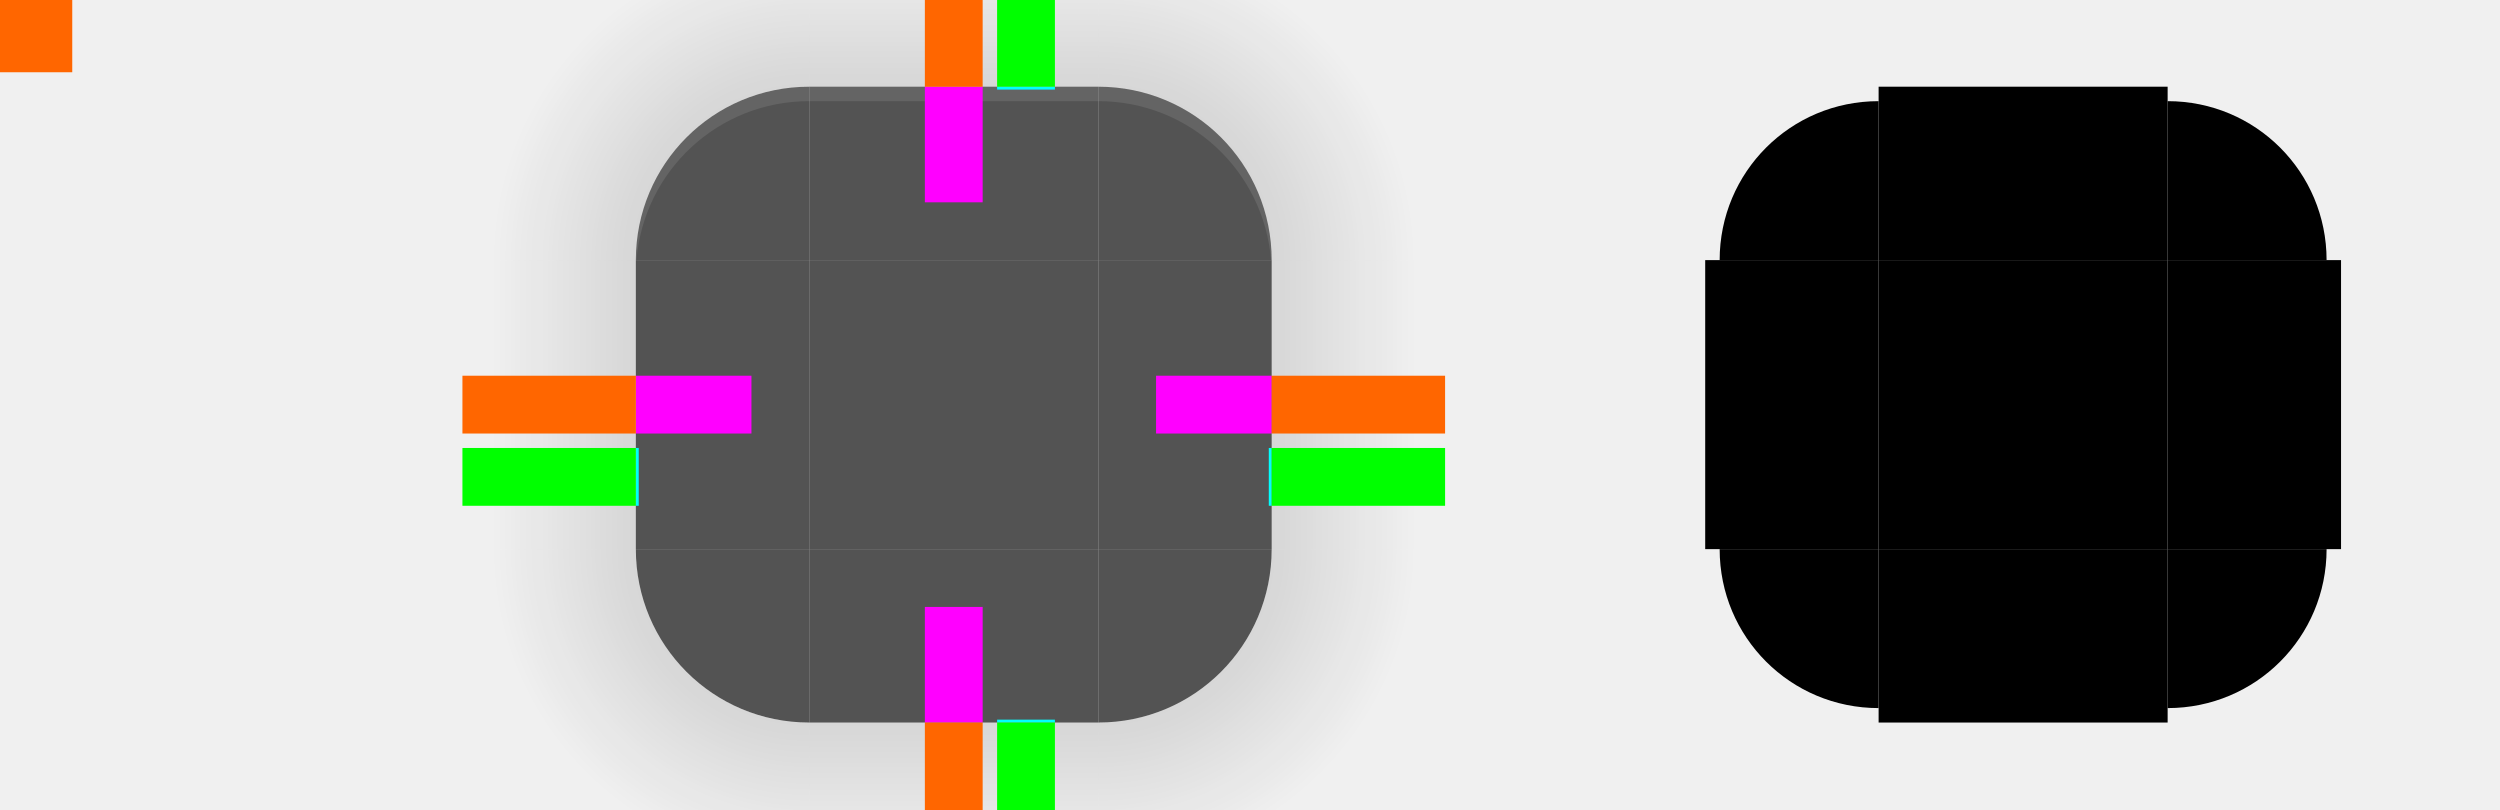
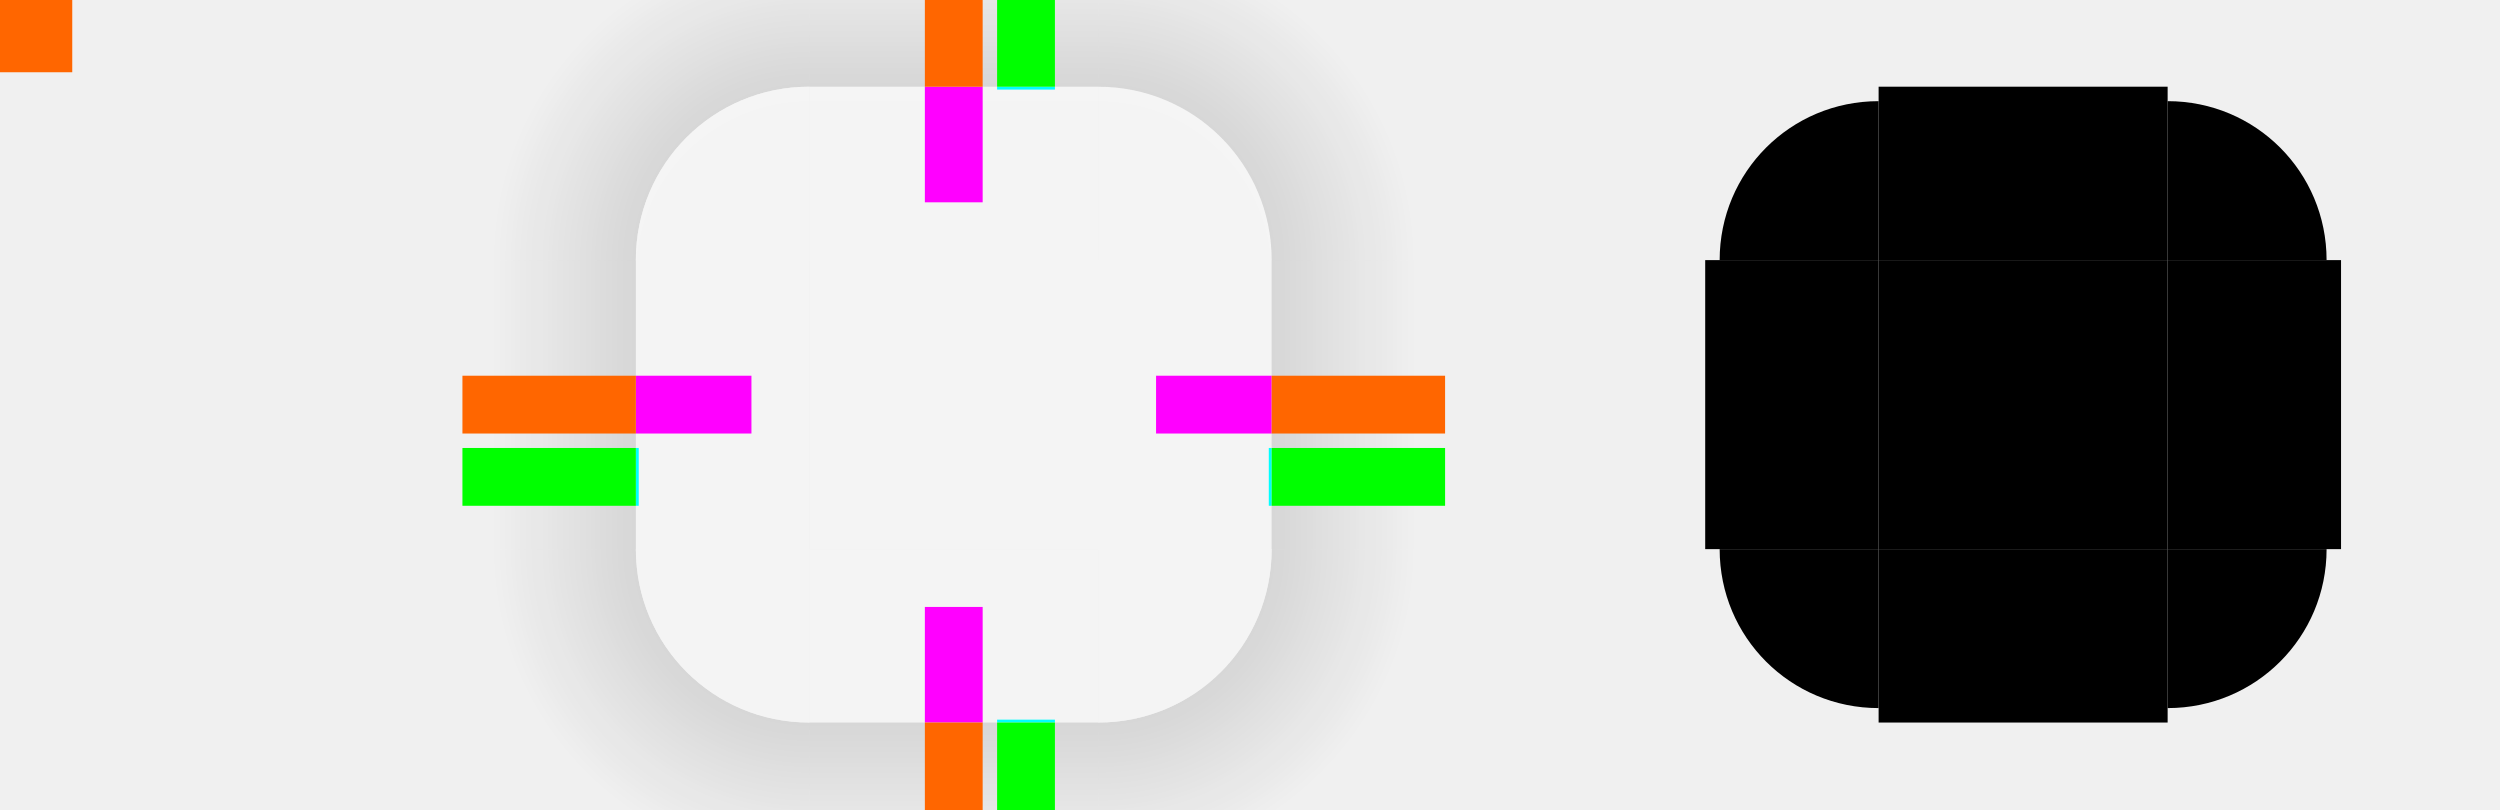
<svg xmlns="http://www.w3.org/2000/svg" xmlns:xlink="http://www.w3.org/1999/xlink" width="173" height="56" version="1.1" viewBox="0 0 173 56" id="svg87">
  <style id="current-color-scheme" type="text/css">.ColorScheme-Text {
-         color:#dfdfdf;
-         stop-color:#dfdfdf;
+         color:#444444;
+         stop-color:#444444;
      }
      .ColorScheme-Background {
-         color:#2c2c2c;
-         stop-color:#2c2c2c;
+         color:#f5f5f5;
+         stop-color:#f5f5f5;
      }
      .ColorScheme-Highlight {
        color:#3281ea;
        stop-color:#3281ea;
      }
      .ColorScheme-ViewText {
-         color:#dfdfdf;
-         stop-color:#dfdfdf;
+         color:#444444;
+         stop-color:#444444;
      }
      .ColorScheme-ViewBackground {
-         color:#2c2c2c;
-         stop-color:#2c2c2c;
+         color:#f5f5f5;
+         stop-color:#f5f5f5;
      }
      .ColorScheme-ViewHover {
-         color:#4d4d4d;
-         stop-color:#4d4d4d;
+         color:#e1e1e1;
+         stop-color:#e1e1e1;
      }
      .ColorScheme-ViewFocus{
        color:#3281ea;
        stop-color:#3281ea;
      }
      .ColorScheme-ButtonText {
-         color:#dfdfdf;
-         stop-color:#dfdfdf;
+         color:#444444;
+         stop-color:#444444;
      }
      .ColorScheme-ButtonBackground {
-         color:#2c2c2c;
-         stop-color:#2c2c2c;
+         color:#f5f5f5;
+         stop-color:#f5f5f5;
      }
      .ColorScheme-ButtonHover {
-         color:#4d4d4d;
-         stop-color:#4d4d4d;
+         color:#e1e1e1;
+         stop-color:#e1e1e1;
      }
      .ColorScheme-ButtonFocus{
        color:#3281ea;
        stop-color:#3281ea;
      }</style>
  <defs id="defs16">
    <linearGradient id="linearGradient4270">
      <stop style="stop-color:#000000;stop-opacity:0.667" offset="0" id="stop4272" />
      <stop style="stop-color:#000000;stop-opacity:0;" offset="1" id="stop4274" />
    </linearGradient>
    <radialGradient r="6" fy="12" fx="77" cy="12" cx="77" gradientTransform="matrix(-1.7060938e-5,-3.666662,3.666664,-1.7058579e-5,12.0014,300.3331)" gradientUnits="userSpaceOnUse" id="radialGradient994-3" xlink:href="#linearGradient4270" />
    <linearGradient gradientTransform="matrix(1.500003,0,0,1,458.1841,0)" y2="-35" x2="-905.362" y1="-35" x1="-916.362" gradientUnits="userSpaceOnUse" id="linearGradient4920" xlink:href="#linearGradient4270" />
  </defs>
  <rect y="2.6171874e-06" x="0" height="5" width="5" id="hint-tile-center" style="fill:#ff6600;fill-opacity:1;stroke:none" />
  <rect y="72" x="56" height="20" width="20" id="shadow-center" style="fill:none" />
  <g transform="matrix(0.6250009,0,0,-1.999996,44.12499,1870.721)" id="bottom">
    <rect class="ColorScheme-Background" transform="matrix(0,-1,-1,0,0,0)" id="rect1108" width="6" height="32" x="-916.362" y="-51" fill="currentColor" style="opacity:0.8;stroke-width:1.095" />
  </g>
  <g transform="matrix(0,-0.6250009,-1.999996,0,1908.721,49.87506)" id="right">
    <rect class="ColorScheme-Background" transform="matrix(0,-1,-1,0,0,0)" id="rect1096" width="6" height="32" x="-916.362" y="-51" fill="currentColor" style="opacity:0.8;stroke-width:1.095" />
  </g>
  <g transform="matrix(0,-0.6250009,1.999996,0,-1776.721,49.87506)" id="left">
    <rect class="ColorScheme-Background" transform="matrix(0,-1,-1,0,0,0)" id="rect1120" width="6" height="32" x="-916.362" y="-51" fill="currentColor" style="opacity:0.8;stroke-width:1.095" />
  </g>
  <use x="0" y="0" xlink:href="#shadow-topleft" id="shadow-bottomleft" transform="rotate(-90,66.00001,28.00001)" width="100%" height="100%" />
  <use x="0" y="0" xlink:href="#shadow-top" id="shadow-bottom" transform="matrix(1,0,0,-1,1.867433e-7,56.00004)" width="100%" height="100%" />
  <use x="0" y="0" xlink:href="#shadow-top" id="shadow-right" transform="matrix(0,-1,-1,0,93.99994,94.00003)" width="100%" height="100%" />
  <use x="0" y="0" xlink:href="#shadow-top" id="shadow-left" transform="rotate(-90,66.00004,27.99999)" width="100%" height="100%" />
  <g transform="translate(60.00003,-932.3622)" id="shadow-topleft">
    <path id="path4828" style="opacity:0.35;fill:url(#radialGradient994-3);fill-opacity:1;fill-rule:evenodd;stroke:none;stroke-width:2px;stroke-linecap:butt;stroke-linejoin:miter;stroke-opacity:1" d="M 32 -6 L 32 18 L 44 18 C 44 11.352 49.352 6 56 6 L 56 -6 L 32 -6 z " transform="translate(-60.00003,932.3622)" />
  </g>
  <g transform="matrix(0.6250009,0,0,1.999996,44.12496,-1814.721)" id="top">
    <rect class="ColorScheme-Background" transform="matrix(0,-1,-1,0,0,0)" id="rect4152" width="6" height="32" x="-916.362" y="-51" fill="currentColor" style="opacity:0.8" />
    <rect transform="matrix(0,-1,-1,0,0,0)" id="rect1058" width="0.5" height="32" x="-910.862" y="-51" style="fill:#ffffff;opacity:0.1" />
  </g>
  <g transform="translate(31,-904.3622)" id="topleft">
    <path id="path915" style="opacity:0.8" class="ColorScheme-Background" d="M 25 910.362 C 18.352 910.362 13 915.714 13 922.362 L 25 922.362 L 25 910.362 z " fill="currentColor" />
    <path id="path1" style="opacity:0.1;fill:#ffffff" class="ColorScheme-Background" d="M 25 910.362 C 18.352 910.362 13 915.714 13 922.362 L 13.045 922.362 C 13.55 916.186 18.689 911.362 25 911.362 L 25 910.362 z " />
  </g>
  <rect id="center" width="20" height="20" x="56" y="18" class="ColorScheme-Background" fill="currentColor" style="opacity:0.8" />
  <rect y="6" x="64" height="8" width="4" id="hint-top-margin" style="fill:#ff00ff;fill-opacity:1;stroke:none;stroke-width:1.155" />
  <rect style="fill:#ff00ff;fill-opacity:1;stroke:none;stroke-width:1.155" id="hint-bottom-margin" width="4" height="8" x="64" y="42" />
  <rect transform="rotate(90)" style="fill:#ff00ff;fill-opacity:1;stroke:none;stroke-width:1.155" id="hint-right-margin" width="4" height="8" x="26" y="-88" />
  <rect transform="rotate(90)" y="-52" x="26" height="8" width="4" id="hint-left-margin" style="fill:#ff00ff;fill-opacity:1;stroke:none;stroke-width:1.155" />
  <g transform="matrix(0.625,0,0,1.333333,44.12501,-1203.816)" id="shadow-top">
    <rect y="-51" x="-916.362" height="32" width="6" id="rect4820" style="opacity:1;fill:none;fill-opacity:1;stroke:none" transform="matrix(0,-1,-1,0,0,0)" />
    <rect y="-51" x="-907.362" height="32" width="9" id="rect4822" style="opacity:0.35;fill:url(#linearGradient4920);fill-opacity:1;stroke:none;stroke-width:1.225" transform="matrix(0,-1,-1,0,0,0)" />
    <rect transform="matrix(0,-1,-1,0,0,0)" style="opacity:1;fill:none;fill-opacity:1;stroke:none" id="rect4824" width="1" height="32" x="-911.362" y="-51" />
  </g>
  <rect style="fill:#ff6600;fill-opacity:1;stroke:none;stroke-width:1.414" id="shadow-hint-top-margin" width="4" height="12" x="64" y="-6" />
  <rect y="50" x="64" height="12" width="4" id="shadow-hint-bottom-margin" style="fill:#ff6600;fill-opacity:1;stroke:none;stroke-width:1.414" />
  <rect y="-100" x="26" height="12" width="4" id="shadow-hint-right-margin" style="fill:#ff6600;fill-opacity:1;stroke:none;stroke-width:1.414" transform="rotate(90)" />
  <rect style="fill:#ff6600;fill-opacity:1;stroke:none;stroke-width:1.414" id="shadow-hint-left-margin" width="4" height="12" x="26" y="-44" transform="rotate(90)" />
  <use height="100%" width="100%" transform="matrix(-1,0,0,1,132,-2e-5)" id="topright" xlink:href="#topleft" y="0" x="0" />
-   <rect class="ColorScheme-Background" y="72" x="56" height="20" width="20" id="shadow-center-5" style="color:#2c2c2c;opacity:0;fill:#000000;fill-opacity:1;stroke:none;stroke-width:0.625;stop-color:#2c2c2c" />
+   <rect class="ColorScheme-Background" y="72" x="56" height="20" width="20" id="shadow-center-5" style="color:#f5f5f5;opacity:0;fill:#000000;fill-opacity:1;stroke:none;stroke-width:0.625;stop-color:#f5f5f5" />
  <rect style="fill:#00ffff;fill-opacity:1;stroke:none;stroke-width:0.183" id="hint-top-inset" width="4" height="0.2" x="69" y="6" />
  <rect y="49.8" x="69" height="0.2" width="4" id="hint-bottom-inset" style="fill:#00ffff;fill-opacity:1;stroke:none;stroke-width:0.183" />
  <rect y="-88" x="31" height="0.2" width="4" id="hint-right-inset" style="fill:#00ffff;fill-opacity:1;stroke:none;stroke-width:0.183" transform="rotate(90)" />
  <rect style="fill:#00ffff;fill-opacity:1;stroke:none;stroke-width:0.183" id="hint-left-inset" width="4" height="0.2" x="31" y="-44.2" transform="rotate(90)" />
  <rect y="-6" x="69" height="12" width="4" id="shadow-hint-top-inset" style="fill:#00ff00;fill-opacity:1;stroke:none;stroke-width:1.414" />
  <rect style="fill:#00ff00;fill-opacity:1;stroke:none;stroke-width:1.414" id="shadow-hint-bottom-inset" width="4" height="12" x="69" y="50" />
  <rect transform="rotate(90)" style="fill:#00ff00;fill-opacity:1;stroke:none;stroke-width:1.414" id="shadow-hint-right-inset" width="4" height="12" x="31" y="-100" />
  <rect transform="rotate(90)" y="-44" x="31" height="12" width="4" id="shadow-hint-left-inset" style="fill:#00ff00;fill-opacity:1;stroke:none;stroke-width:1.414" />
  <use x="0" y="0" xlink:href="#shadow-topleft" id="shadow-topright" transform="rotate(90,65.99999,28.00001)" width="100%" height="100%" />
  <use x="0" y="0" xlink:href="#shadow-topleft" id="shadow-bottomright" transform="rotate(180,66,28.00001)" width="100%" height="100%" />
  <g transform="matrix(0.6250009,0,0,1.999996,118.125,-1814.721)" id="mask-top">
    <rect transform="matrix(0,-1,-1,0,0,0)" id="rect4152-3" width="6" height="32" x="-916.362" y="-51" />
  </g>
  <g transform="translate(105,-904.3622)" id="mask-topleft">
    <path id="path915-6" style="stroke-width:0.917" d="M 25 911.362 C 18.906 911.362 14 916.268 14 922.362 L 25 922.362 L 25 911.362 z " />
  </g>
  <g transform="matrix(0.6250009,0,0,2.000004,118.125,-1858.728)" id="mask-bottom">
    <rect y="-51" x="948.362" height="32" width="6" id="rect4148-7" transform="rotate(90)" />
  </g>
  <g transform="matrix(1.999999,0,0,0.6249986,92.00002,-554.725)" id="mask-left">
    <rect y="916.362" x="-19" height="32" width="6" id="rect4144-5" transform="scale(-1,1)" />
  </g>
  <g transform="matrix(1.999998,0,0,0.6249986,48.00017,-554.725)" id="mask-right">
    <rect id="rect4140-3" width="6" height="32" x="51" y="916.362" />
  </g>
  <rect id="mask-center" width="20" height="20" x="130" y="18" style="stroke-width:3.78" />
  <g transform="matrix(-1,0,0,1,175,-904.3622)" id="mask-topright">
    <path id="path1136" style="stroke-width:0.917" d="M 25 911.362 L 25 922.362 L 14 922.362 C 14 916.268 18.906 911.362 25 911.362 z " />
  </g>
  <g transform="matrix(1,0,0,-1,105,960.3622)" id="mask-bottomleft">
    <path id="path979-5" style="stroke-width:0.917" d="M 14 922.362 C 14 916.268 18.906 911.362 25 911.362 L 25 922.362 L 14 922.362 z " />
  </g>
  <g transform="rotate(180,87.50001,480.1811)" id="mask-bottomright">
    <path id="path973-6" style="stroke-width:0.917" d="M 25 922.362 L 25 911.362 C 18.906 911.362 14 916.268 14 922.362 L 25 922.362 z " />
  </g>
  <g transform="matrix(0,-1,-1,0,998.3622,63.00002)" id="bottomright">
    <path id="path1102" class="ColorScheme-Background" d="M 25 922.362 L 13 922.362 C 13 915.714 18.352 910.362 25 910.362 L 25 922.362 z " style="opacity:0.8" fill="currentColor" />
  </g>
  <g transform="matrix(1,0,0,-1,31,960.3622)" id="bottomleft">
    <path id="path1114" class="ColorScheme-Background" d="M 13 922.362 C 13 915.714 18.352 910.362 25 910.362 L 25 922.362 L 13 922.362 z " style="opacity:0.8" fill="currentColor" />
  </g>
</svg>
